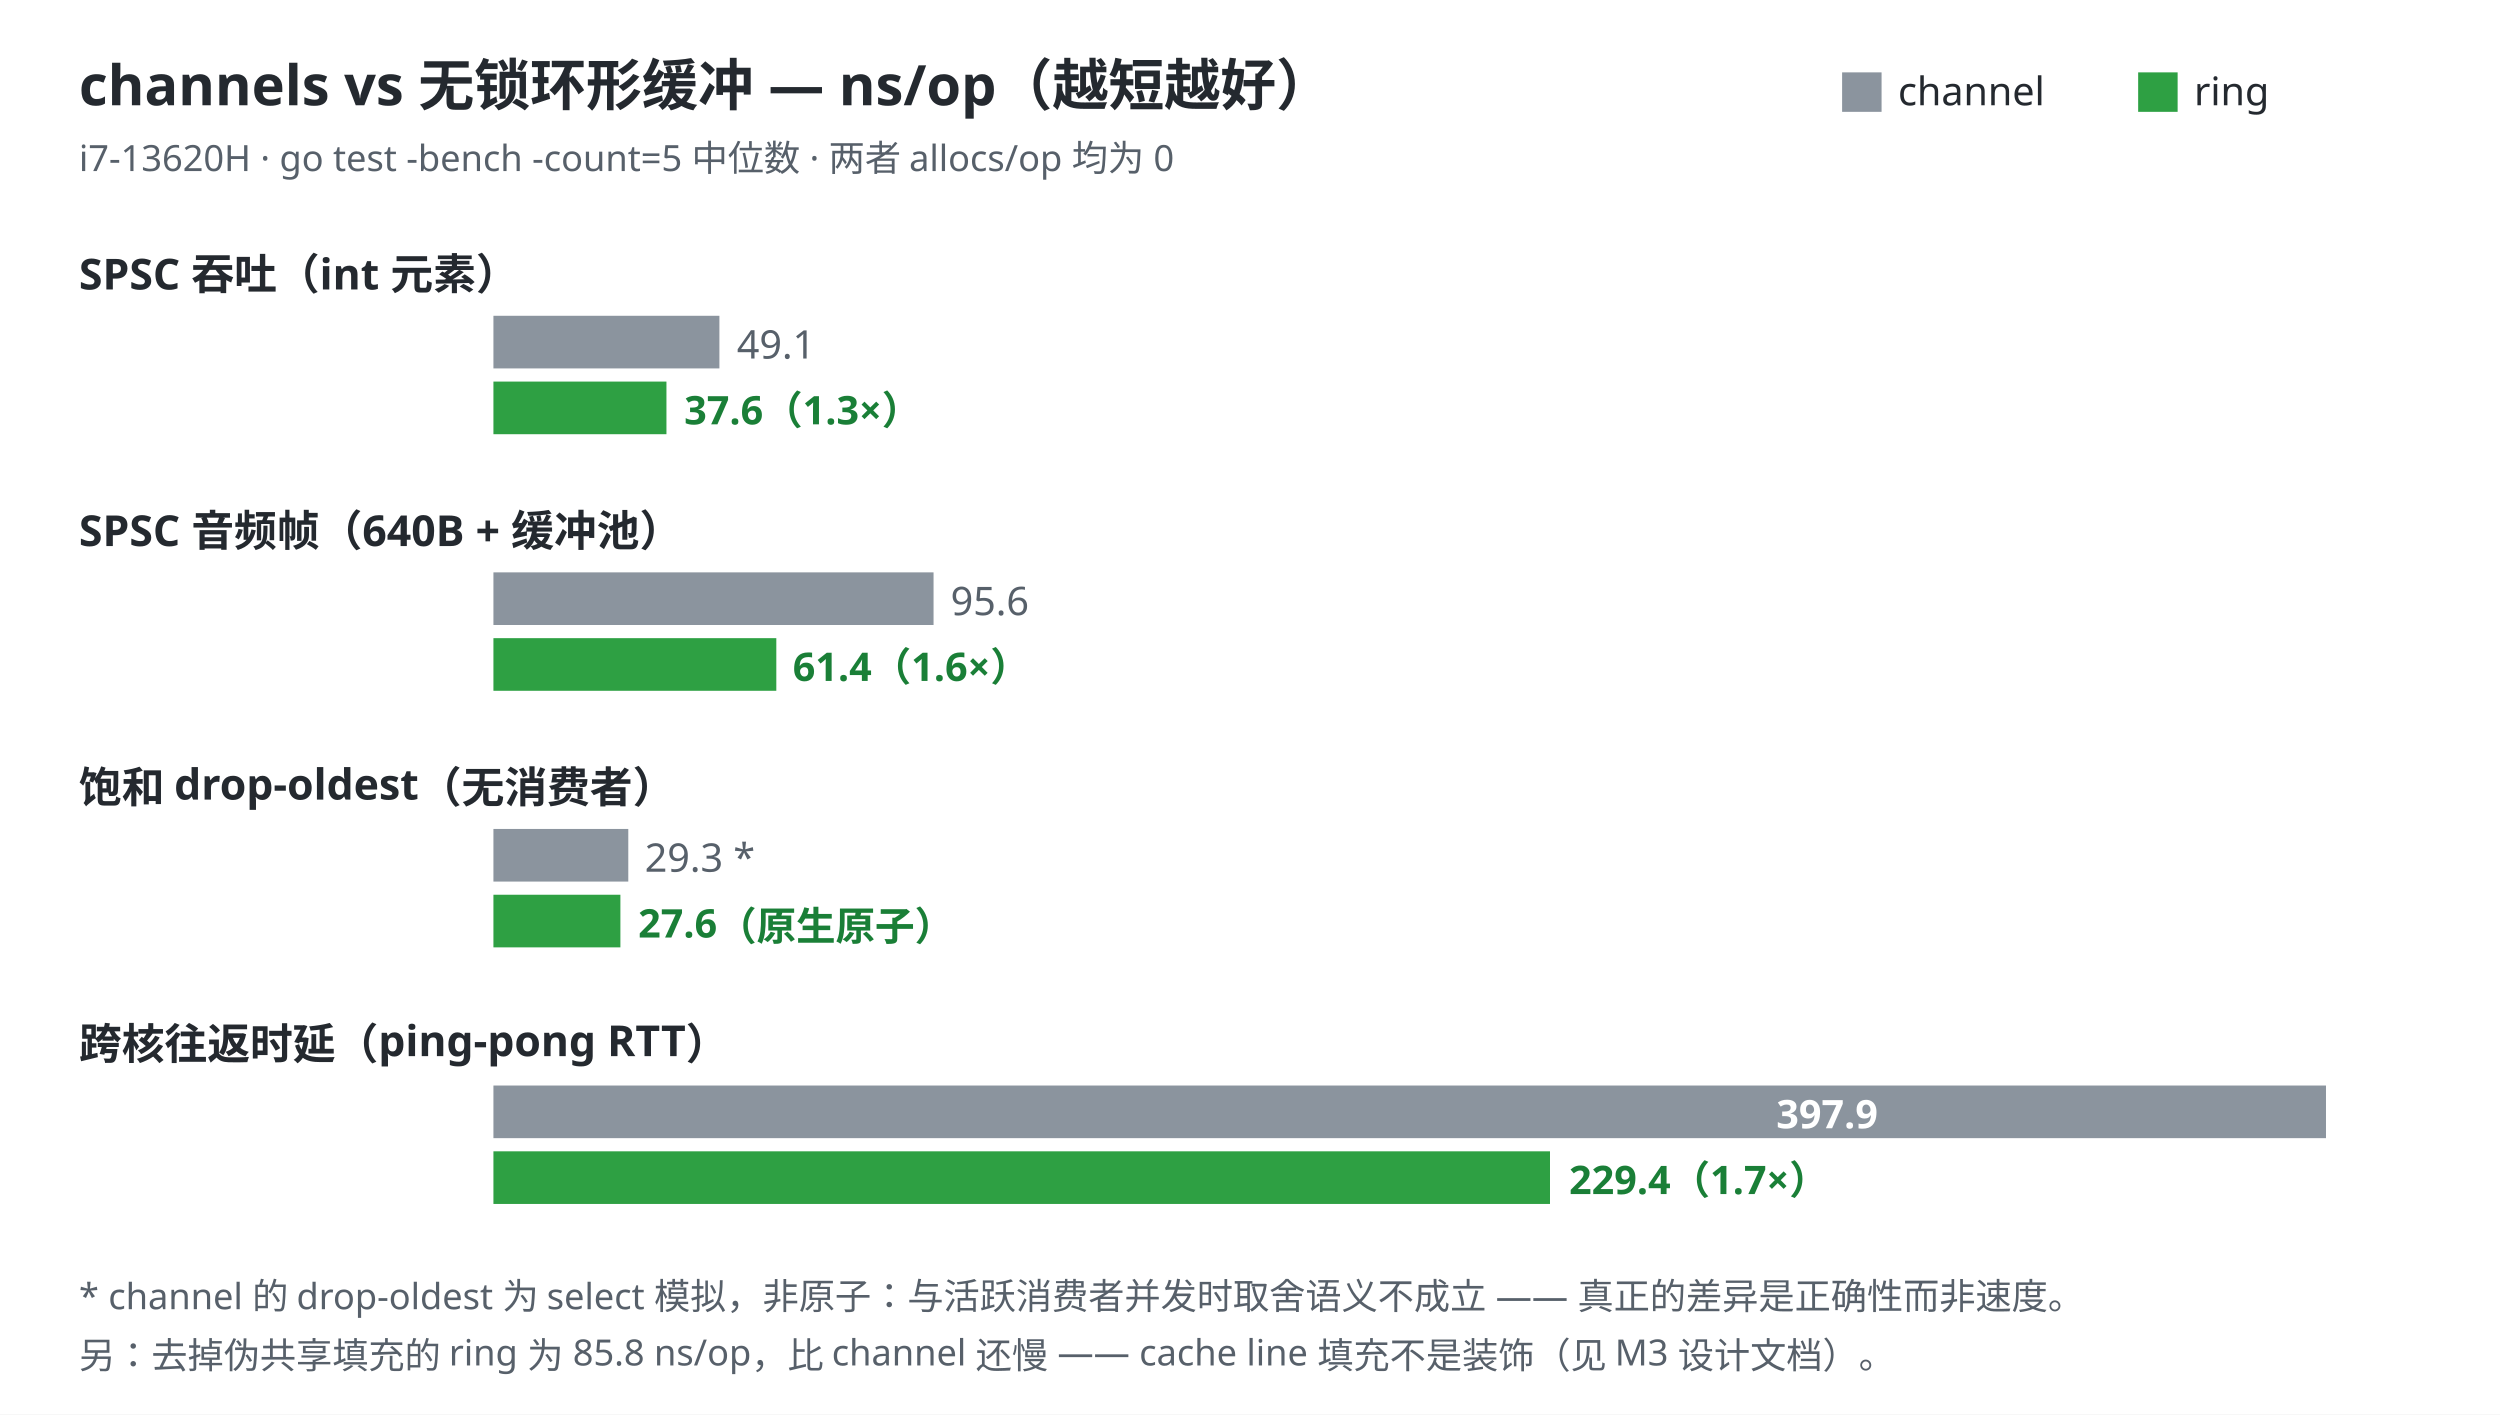
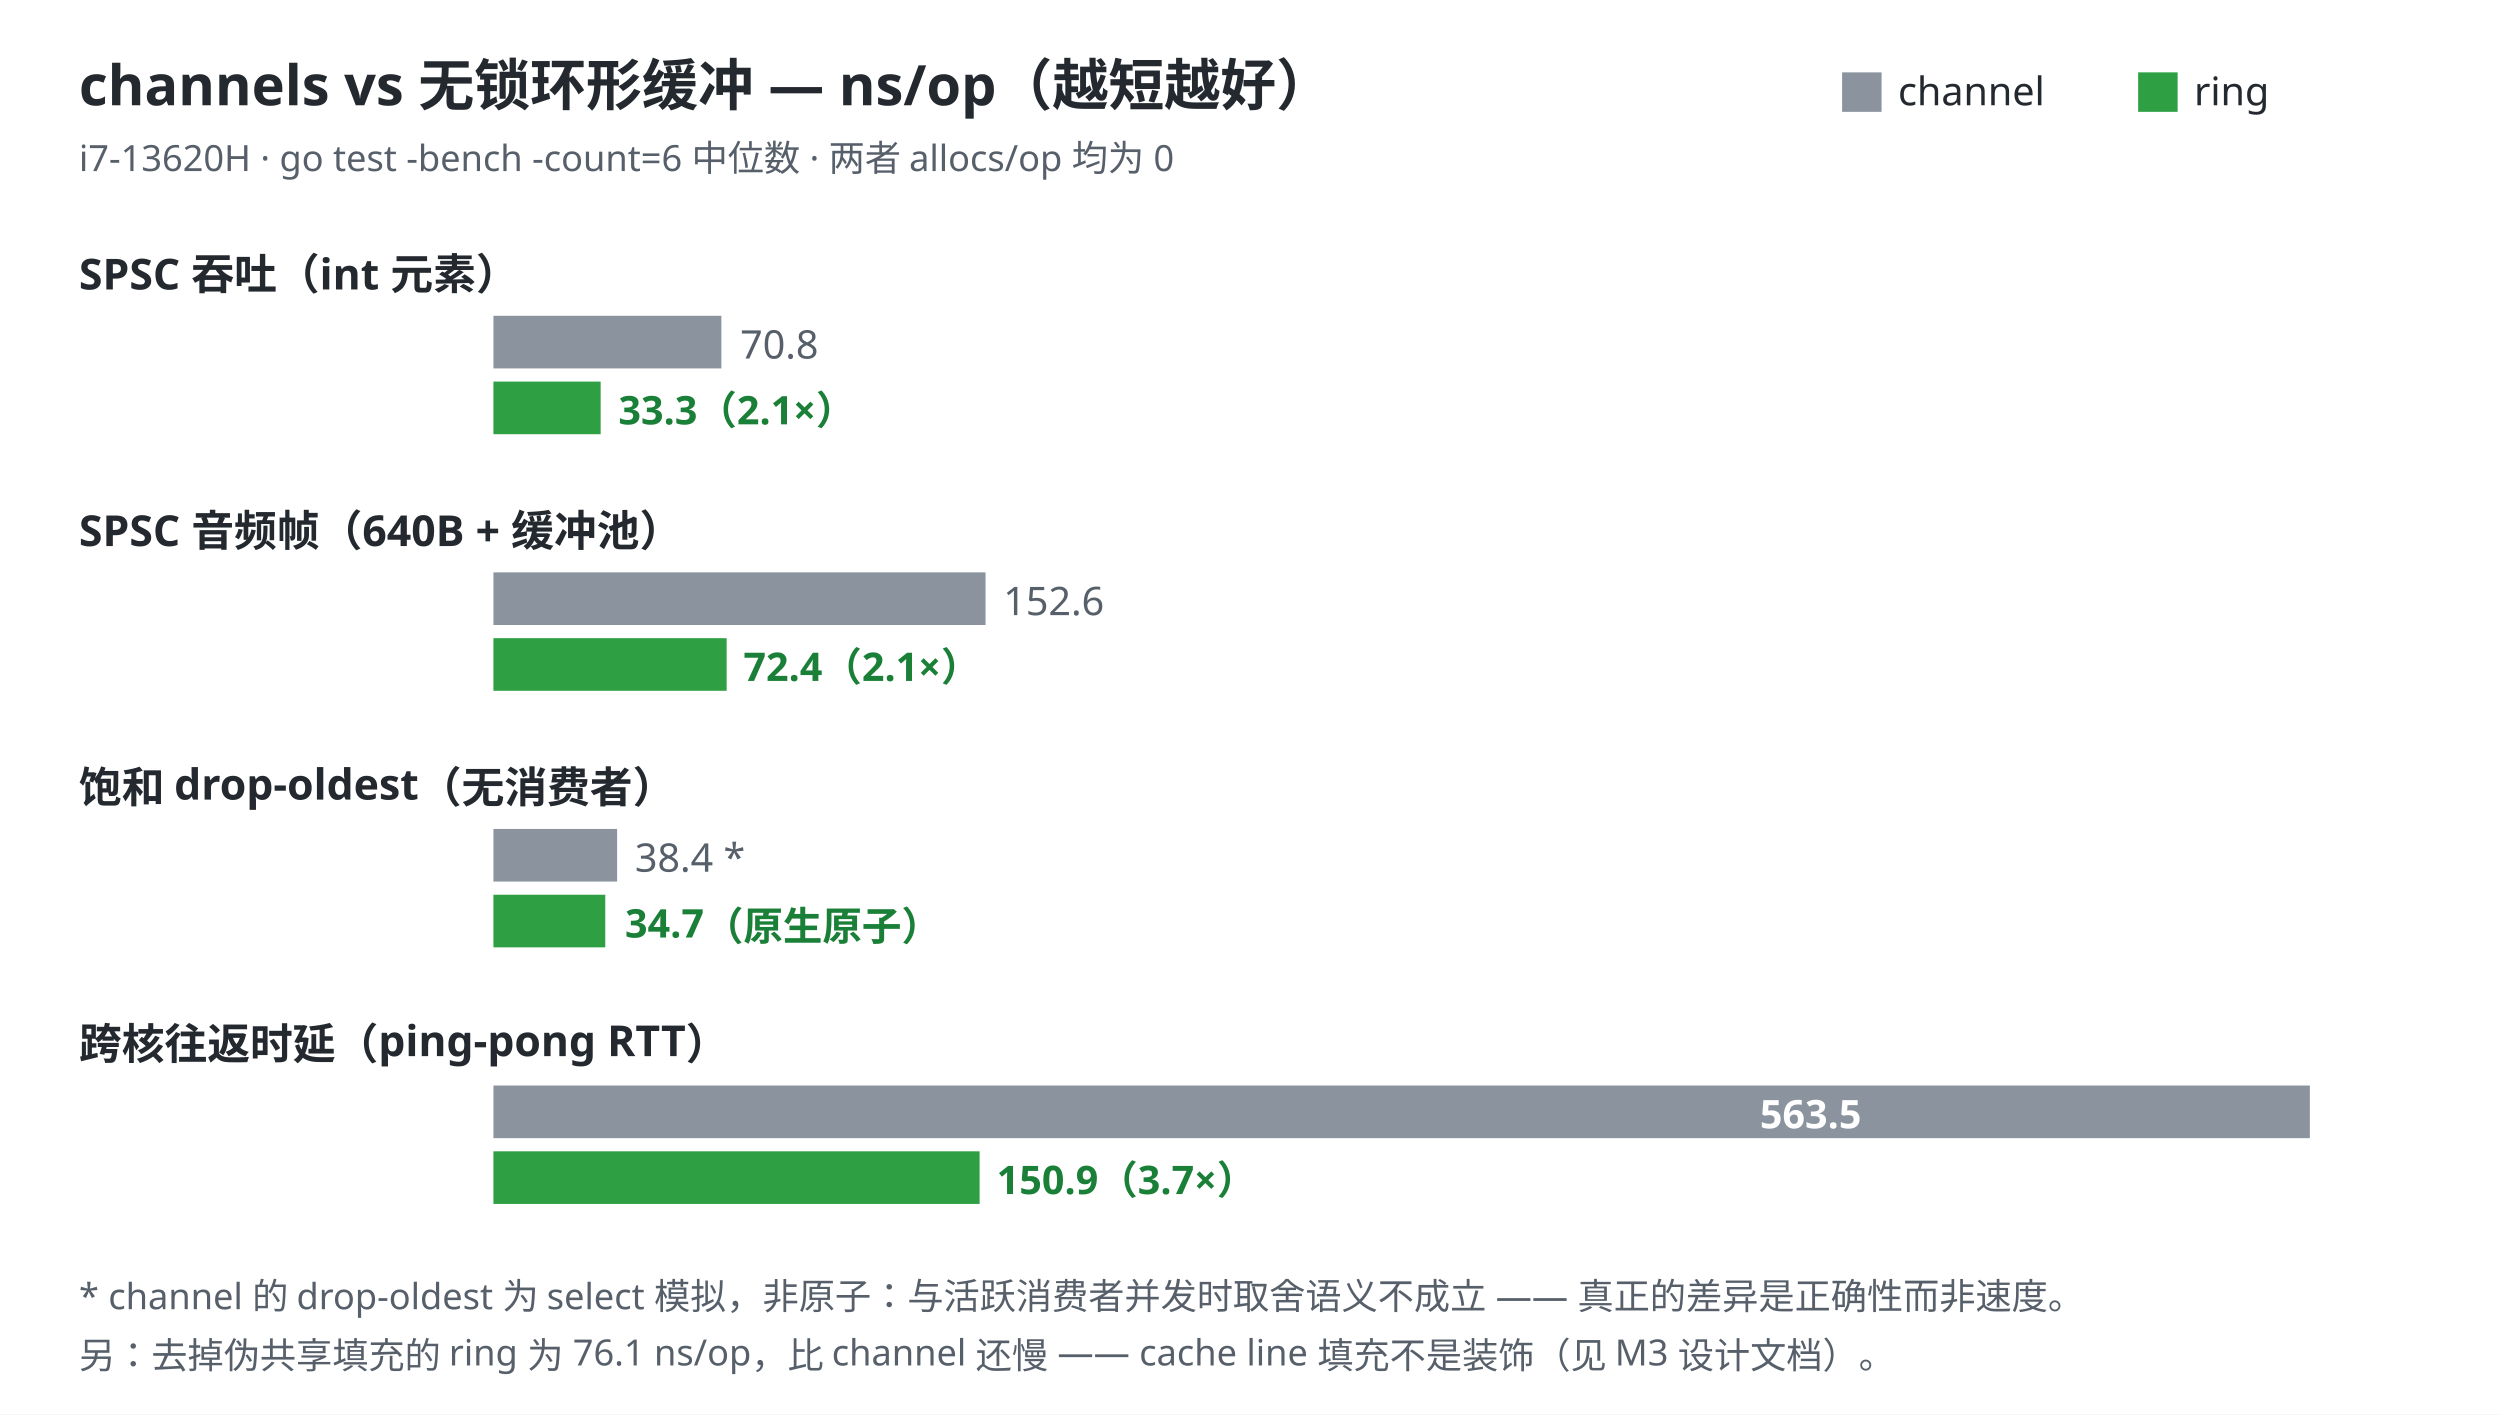
<svg xmlns="http://www.w3.org/2000/svg" viewBox="0 0 760 430" font-family="system-ui, 'Segoe UI', 'Microsoft YaHei', sans-serif">
  <rect width="760" height="430" fill="#ffffff" />
  <text x="24" y="32" font-size="17" font-weight="600" fill="#24292f">channels vs 无锁环形缓冲 — ns/op（越短越好）</text>
-   <text x="24" y="52" font-size="11" fill="#57606a">i7-13620H · go test -bench -count=5 中位数 · 两者 allocs/op 均为 0</text>
+   <text x="24" y="52" font-size="11" fill="#57606a">i7-13620H · go test -bench -count=6 中位数 · 两者 allocs/op 均为 0</text>
  <rect x="560" y="22" width="12" height="12" fill="#8b949e" />
  <text x="577" y="32" font-size="12" fill="#24292f">channel</text>
  <rect x="650" y="22" width="12" height="12" fill="#2ea043" />
  <text x="667" y="32" font-size="12" fill="#24292f">ring</text>
  <text x="24" y="88" font-size="13" font-weight="600" fill="#24292f">SPSC 吞吐（int 元素）</text>
-   <rect x="150" y="96" width="68.7" height="16" fill="#8b949e" />
-   <text x="224" y="109" font-size="12" fill="#57606a">49.1</text>
-   <rect x="150" y="116" width="52.6" height="16" fill="#2ea043" />
-   <text x="208" y="129" font-size="12" fill="#1a7f37" font-weight="600">37.6（1.3×）</text>
+   <rect x="150" y="96" width="69.3" height="16" fill="#8b949e" />
+   <text x="225" y="109" font-size="12" fill="#57606a">70.8</text>
+   <rect x="150" y="116" width="32.6" height="16" fill="#2ea043" />
+   <text x="188" y="129" font-size="12" fill="#1a7f37" font-weight="600">33.3（2.1×）</text>
  <text x="24" y="166" font-size="13" font-weight="600" fill="#24292f">SPSC 音频帧（640B + 缓冲池）</text>
-   <rect x="150" y="174" width="133.8" height="16" fill="#8b949e" />
-   <text x="289" y="187" font-size="12" fill="#57606a">95.6</text>
-   <rect x="150" y="194" width="86.0" height="16" fill="#2ea043" />
-   <text x="241" y="207" font-size="12" fill="#1a7f37" font-weight="600">61.4（1.6×）</text>
+   <rect x="150" y="174" width="149.6" height="16" fill="#8b949e" />
+   <text x="305" y="187" font-size="12" fill="#57606a">152.6</text>
+   <rect x="150" y="194" width="70.9" height="16" fill="#2ea043" />
+   <text x="226" y="207" font-size="12" fill="#1a7f37" font-weight="600">72.4（2.1×）</text>
  <text x="24" y="244" font-size="13" font-weight="600" fill="#24292f">饱和 drop-oldest（无消费者）</text>
-   <rect x="150" y="252" width="41.0" height="16" fill="#8b949e" />
-   <text x="196" y="265" font-size="12" fill="#57606a">29.3 *</text>
-   <rect x="150" y="272" width="38.6" height="16" fill="#2ea043" />
-   <text x="194" y="285" font-size="12" fill="#1a7f37" font-weight="600">27.6（原生原子）</text>
+   <rect x="150" y="252" width="37.6" height="16" fill="#8b949e" />
+   <text x="193" y="265" font-size="12" fill="#57606a">38.4 *</text>
+   <rect x="150" y="272" width="34.0" height="16" fill="#2ea043" />
+   <text x="190" y="285" font-size="12" fill="#1a7f37" font-weight="600">34.7（原生原子）</text>
  <text x="24" y="322" font-size="13" font-weight="600" fill="#24292f">跨核往返时延（ping-pong RTT）</text>
-   <rect x="150" y="330" width="557.1" height="16" fill="#8b949e" />
-   <text x="540" y="343" font-size="12" fill="#ffffff" font-weight="600">397.9</text>
-   <rect x="150" y="350" width="321.2" height="16" fill="#2ea043" />
-   <text x="477" y="363" font-size="12" fill="#1a7f37" font-weight="600">229.4（1.7×）</text>
+   <rect x="150" y="330" width="552.2" height="16" fill="#8b949e" />
+   <text x="535" y="343" font-size="12" fill="#ffffff" font-weight="600">563.5</text>
+   <rect x="150" y="350" width="147.8" height="16" fill="#2ea043" />
+   <text x="303" y="363" font-size="12" fill="#1a7f37" font-weight="600">150.9（3.7×）</text>
  <text x="24" y="398" font-size="11" fill="#57606a">* channel 的 drop-oldest 为 select 模拟，非原子：与活跃消费者并发时取舍语义不成立 —— 真正的差异是正确性而非速度。</text>
-   <text x="24" y="416" font-size="11" fill="#57606a">另：去掉伪共享填充的 ring 为 85.8 ns/op，比 channel 还慢 —— cache line 填充不是装饰（见 M3 设计文档）。</text>
+   <text x="24" y="416" font-size="11" fill="#57606a">另：去掉伪共享填充的 ring 为 76.1 ns/op，比 channel 还慢 —— cache line 填充不是装饰（见 M3 设计文档）。</text>
</svg>
